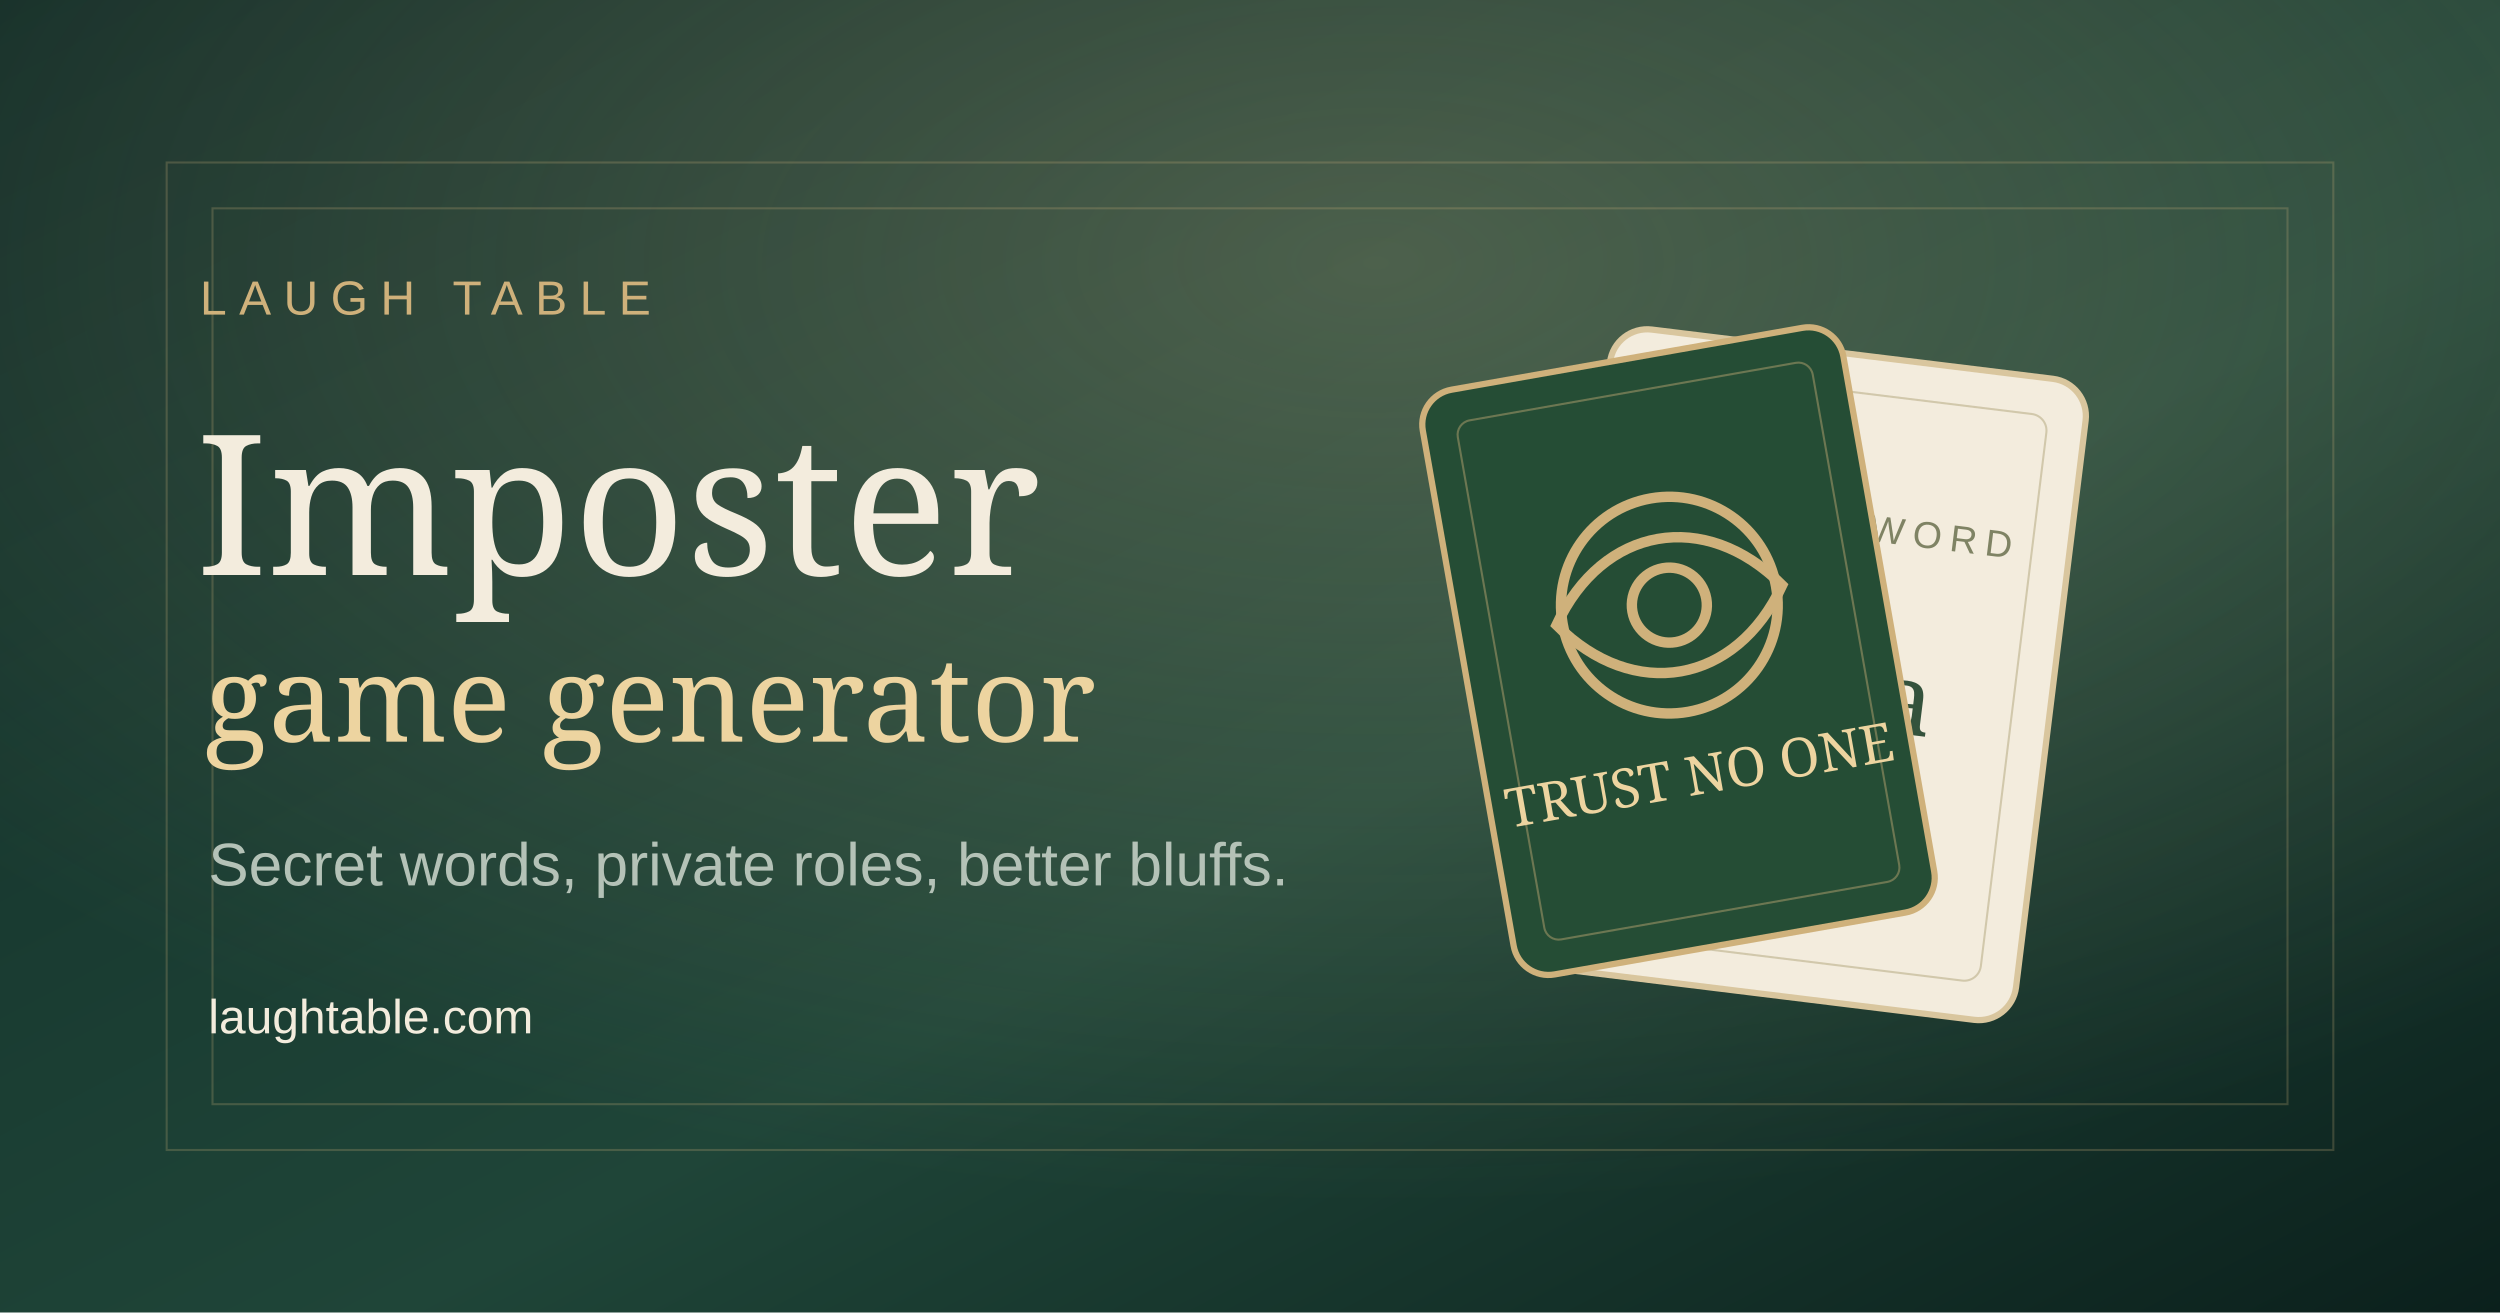
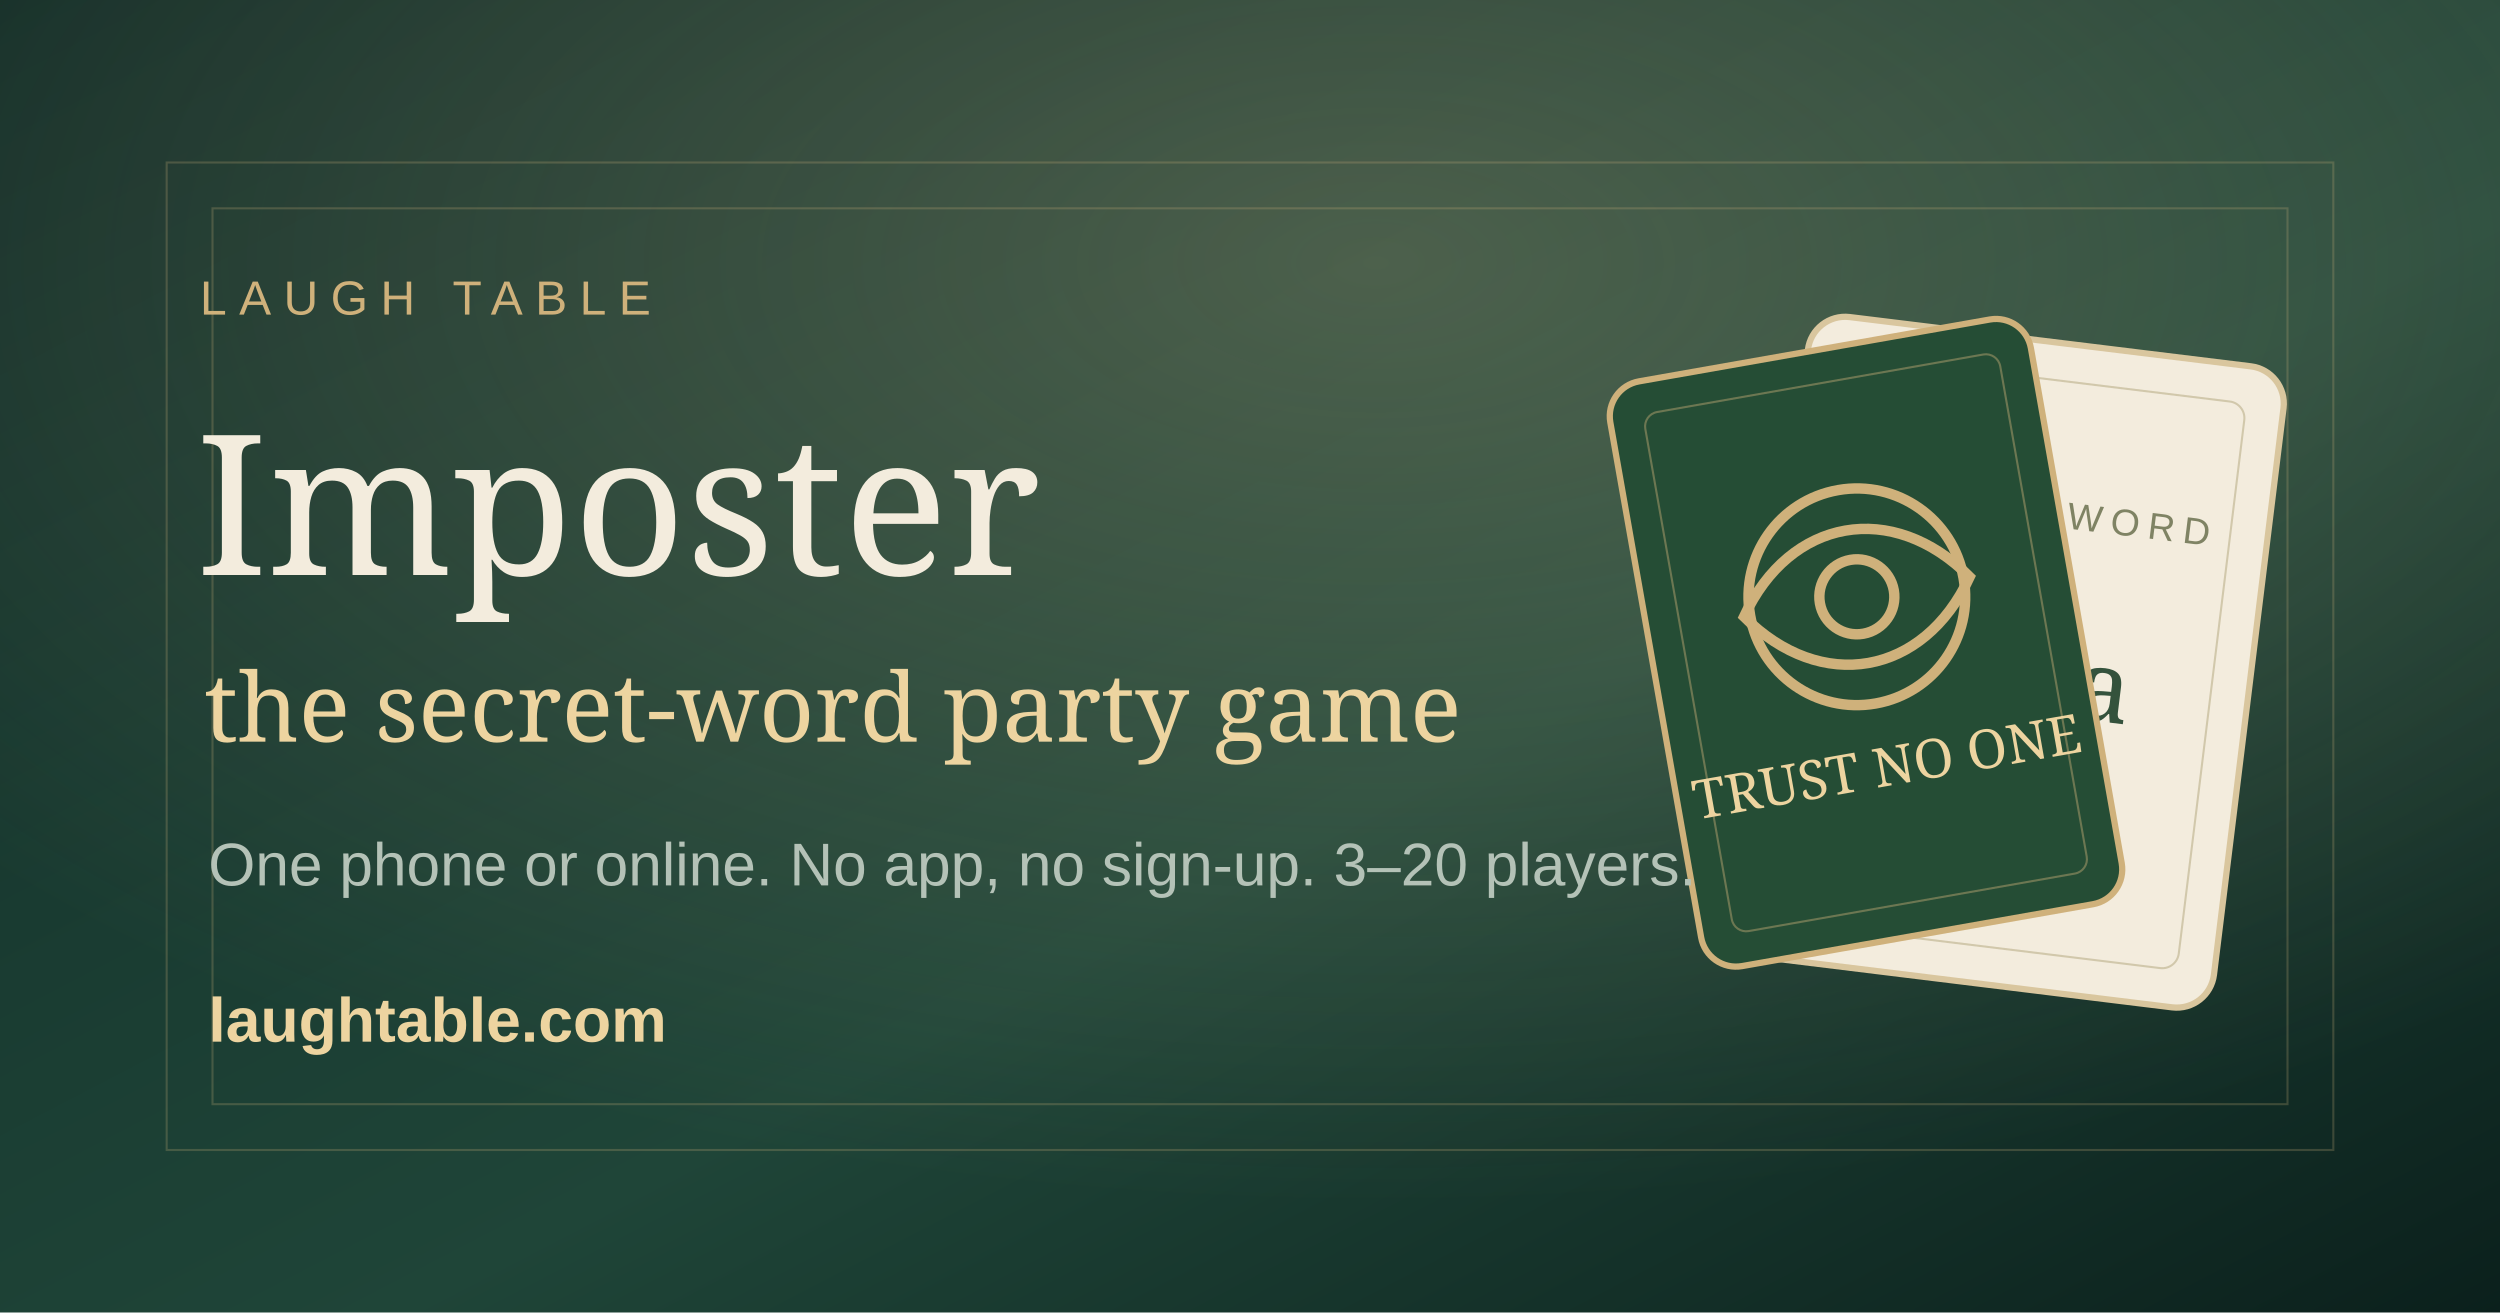
<svg xmlns="http://www.w3.org/2000/svg" width="1200" height="630" viewBox="0 0 1200 630" role="img" aria-labelledby="title desc">
  <defs>
    <linearGradient id="bg" x1="0" y1="0" x2="1" y2="1">
      <stop offset="0" stop-color="#102b26" />
      <stop offset=".58" stop-color="#1f4538" />
      <stop offset="1" stop-color="#0b201c" />
    </linearGradient>
    <radialGradient id="light" cx=".55" cy=".2" r=".72">
      <stop offset="0" stop-color="#edd4a0" stop-opacity=".24" />
      <stop offset="1" stop-color="#edd4a0" stop-opacity="0" />
    </radialGradient>
  </defs>
  <rect width="1200" height="630" fill="url(#bg)" />
  <rect width="1200" height="630" fill="url(#light)" />
  <g fill="none" stroke="#cfb17b" stroke-opacity=".24">
    <path d="M80 78h1040v474H80z" />
    <path d="M102 100h996v430H102z" />
  </g>
-   <g transform="translate(775 156) rotate(7)">
+   <g transform="translate(870 150) rotate(7)">
    <rect width="230" height="310" rx="18" fill="#f3ecdd" stroke="#d9c69e" stroke-width="3" />
    <rect x="18" y="18" width="194" height="274" rx="8" fill="none" stroke="#a99c70" stroke-opacity=".45" />
    <text x="115" y="88" text-anchor="middle" fill="#7f8364" font-family="Arial, sans-serif" font-size="18" letter-spacing="4">SECRET WORD</text>
    <text x="115" y="178" text-anchor="middle" fill="#34523c" font-family="Georgia, serif" font-size="47">Pizza</text>
    <path d="M80 216h70" stroke="#a99c70" stroke-opacity=".55" stroke-width="2" />
    <text x="115" y="256" text-anchor="middle" fill="#65715f" font-family="Arial, sans-serif" font-size="20">Find the bluff.</text>
  </g>
-   <g transform="translate(680 190) rotate(-10)">
+   <g transform="translate(770 186) rotate(-10)">
    <rect width="205" height="285" rx="17" fill="#254d35" stroke="#cfb17b" stroke-width="3" />
    <rect x="16" y="16" width="173" height="253" rx="7" fill="none" stroke="#cfb17b" stroke-opacity=".42" />
    <circle cx="102" cy="120" r="52" fill="none" stroke="#cfb17b" stroke-width="5" />
    <circle cx="102" cy="120" r="18" fill="none" stroke="#cfb17b" stroke-width="5" />
    <path d="M47 120c30-43 80-43 110 0-30 43-80 43-110 0z" fill="none" stroke="#cfb17b" stroke-width="5" />
    <text x="102" y="212" text-anchor="middle" fill="#edd4a0" font-family="Georgia, serif" font-size="26">TRUST NO ONE</text>
  </g>
  <text x="96" y="151" fill="#cfb17b" font-family="Arial, sans-serif" font-size="23" letter-spacing="6">LAUGH TABLE</text>
  <text x="94" y="276" fill="#f3ecdd" font-family="Georgia, serif" font-size="94">Imposter</text>
-   <text x="98" y="356" fill="#edd4a0" font-family="Georgia, serif" font-size="57">game generator</text>
-   <text x="100" y="425" fill="#b4c2b7" font-family="Arial, sans-serif" font-size="29">Secret words, private roles, better bluffs.</text>
-   <text x="100" y="496" fill="#f3ecdd" font-family="Arial, sans-serif" font-size="23">laughtable.com</text>
+   <text x="98" y="356" fill="#edd4a0" font-family="Georgia, serif" font-size="46">the secret-word party game</text>
+   <text x="100" y="425" fill="#b4c2b7" font-family="Arial, sans-serif" font-size="29">One phone or online. No app, no sign-up. 3–20 players.</text>
+   <text x="100" y="500" fill="#edd4a0" font-family="Arial, sans-serif" font-size="30" font-weight="bold">laughtable.com</text>
</svg>
